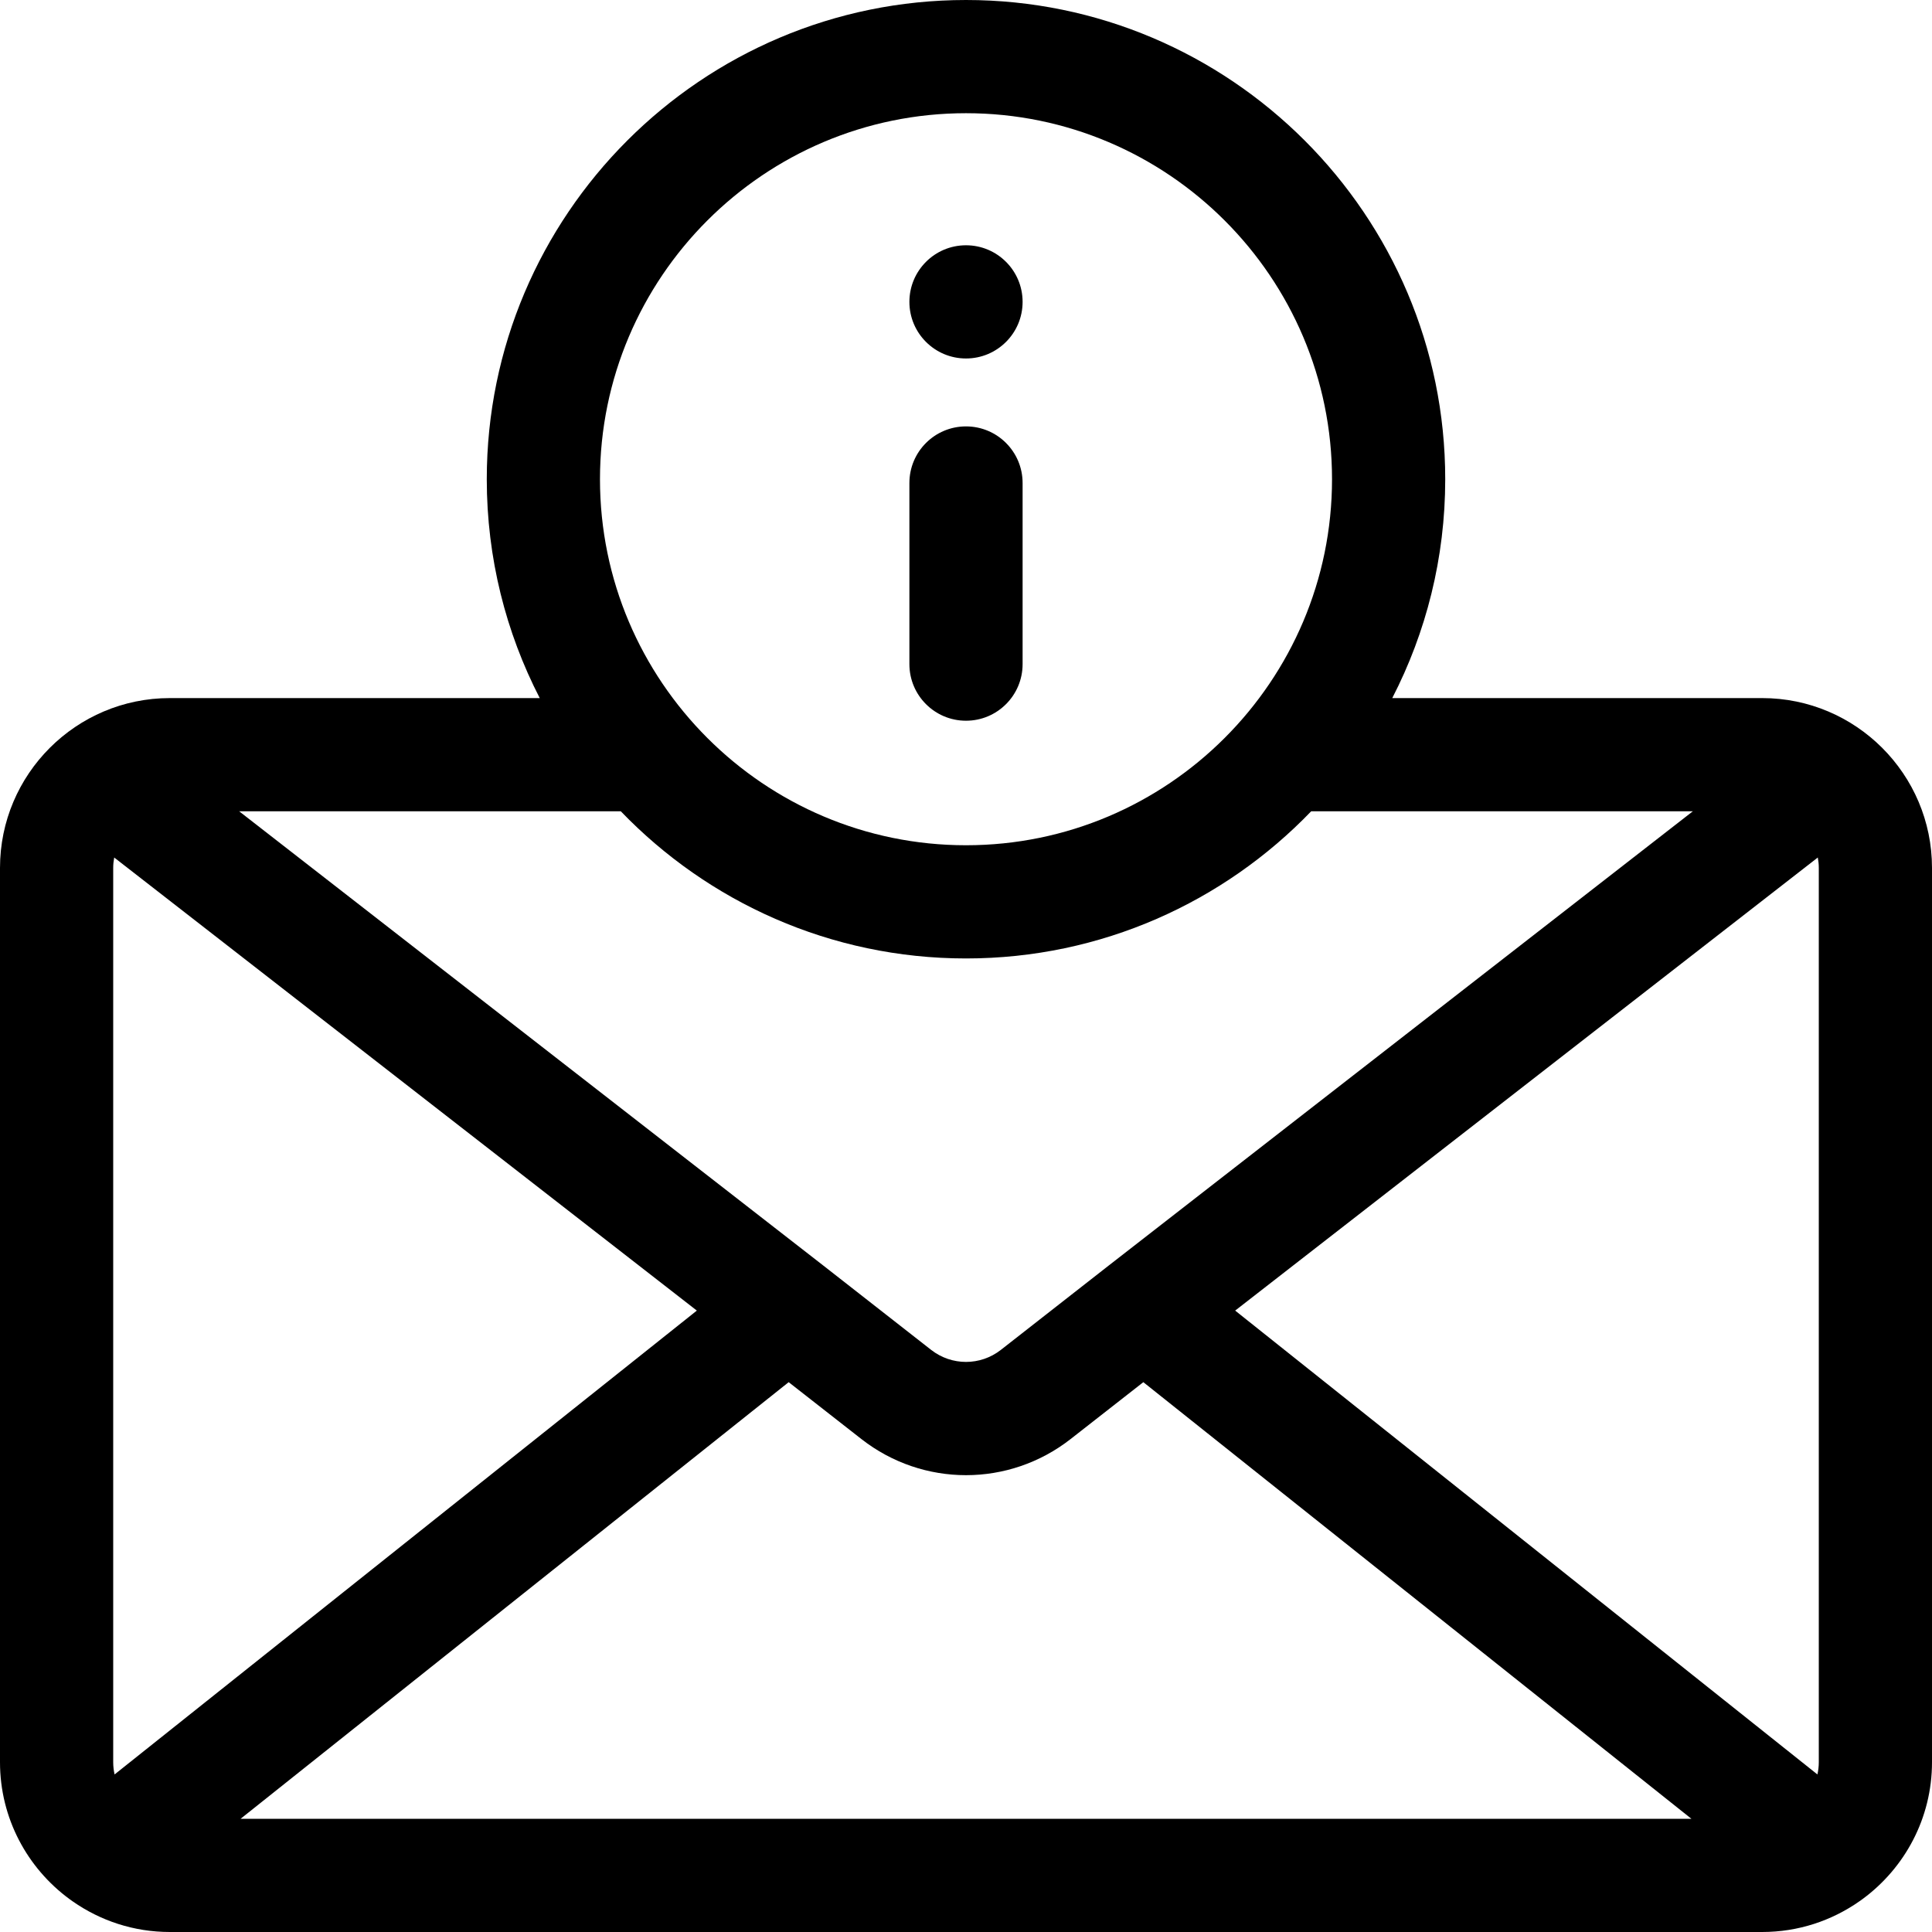
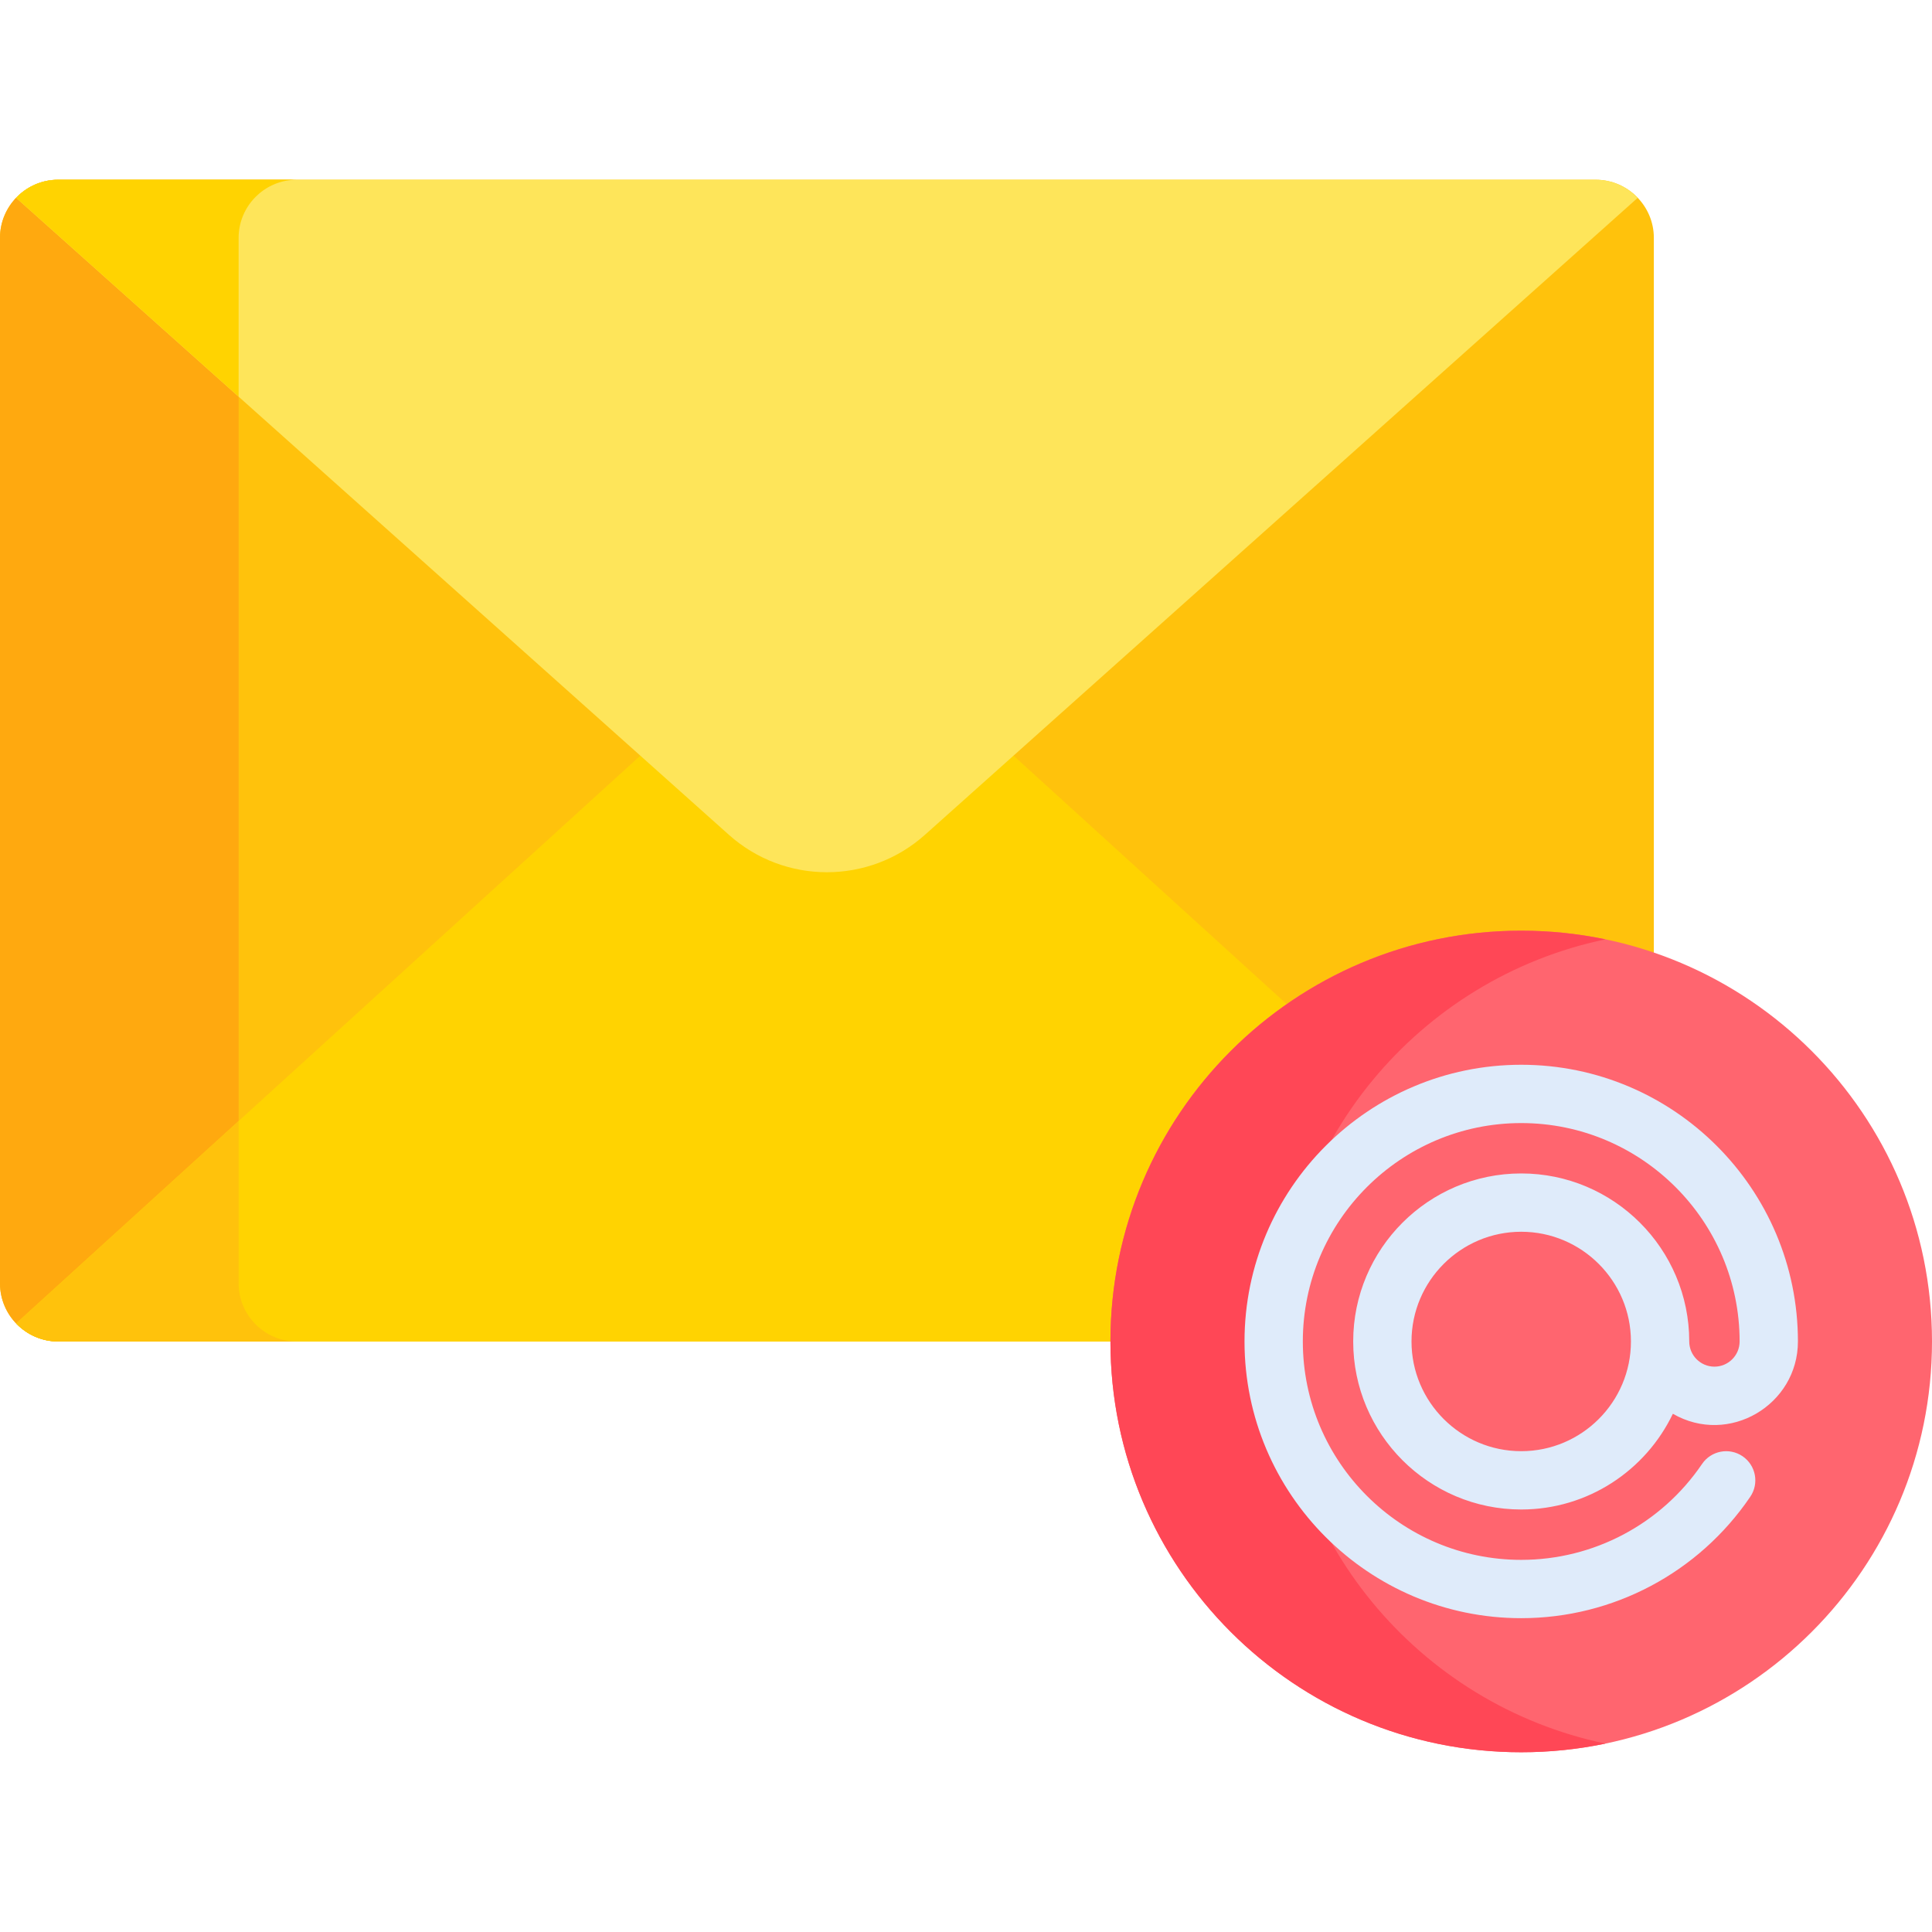
<svg xmlns="http://www.w3.org/2000/svg" id="Capa_1" enable-background="new 0 0 512 512" height="512" viewBox="0 0 512 512" width="512">
  <g>
-     <path d="m467 185h-98.037c8.968-17.396 14.037-37.117 14.037-58 0-70.028-56.972-127-127-127s-127 56.972-127 127c0 20.883 5.069 40.604 14.037 58h-98.037c-24.813 0-45 20.187-45 45v237c0 14.867 7.252 28.068 18.399 36.266.285.227.585.425.883.628 7.296 5.102 16.16 8.106 25.718 8.106h422c9.555 0 18.417-3.002 25.712-8.101.3-.205.603-.405.89-.633 11.146-8.199 18.398-21.399 18.398-36.266v-237c0-24.813-20.187-45-45-45zm-437 282v-237c0-.94.098-1.857.264-2.75l154.404 120.072-154.304 122.924c-.232-1.046-.364-2.13-.364-3.246zm179.006-100.71 19.273 15.073c8.161 6.382 17.941 9.573 27.722 9.573s19.561-3.191 27.722-9.573l19.272-15.073 145.248 115.71h-384.486zm118.326-18.968 154.404-120.072c.166.893.264 1.81.264 2.75v237c0 1.116-.132 2.2-.364 3.246zm-71.332-317.322c53.486 0 97 43.514 97 97s-43.514 97-97 97-97-43.514-97-97 43.514-97 97-97zm0 224c35.897 0 68.359-14.974 91.479-39h101.14l-154.78 120.365-28.598 22.366c-5.441 4.256-13.041 4.255-18.482 0l-28.631-22.392-154.748-120.339h101.14c23.121 24.026 55.583 39 91.48 39z" />
-     <path d="m256 191c8.284 0 15-6.716 15-15v-48c0-8.284-6.716-15-15-15s-15 6.716-15 15v48c0 8.284 6.716 15 15 15z" />
-     <circle cx="256" cy="80.001" r="15" />
+     <path d="m406.972 254.307c10.906 0 21.424 1.663 31.314 4.748v-196.025c0-8.467-6.927-15.394-15.394-15.394h-407.498c-8.467 0-15.394 6.927-15.394 15.394v277.079c0 8.467 6.927 15.394 15.394 15.394h286.626c2.018-56.229 48.23-101.196 104.952-101.196z" fill="#ffc20c" />
+     <path d="m63.236 340.109v-277.079c0-8.467 6.927-15.394 15.394-15.394h-63.236c-8.467 0-15.394 6.928-15.394 15.394v277.079c0 8.467 6.927 15.394 15.394 15.394h63.236c-8.467 0-15.394-6.927-15.394-15.394z" fill="#ffa90f" />
+     <path d="m347.958 272.446-80.834-73.522-22.006 19.666c-14.793 13.221-37.158 13.221-51.952 0l-22.006-19.666-166.882 151.788c2.808 2.942 6.753 4.791 11.116 4.791h286.626c1.24-34.54 19.152-64.829 45.938-83.057z" fill="#ffd301" />
+     <path d="m78.63 355.503c-8.467 0-15.394-6.927-15.394-15.394v-43.022l-58.958 53.625c2.801 2.934 6.718 4.764 11.039 4.787.026 0 .052.004.078.004z" fill="#ffc20c" />
+     <path d="m422.891 47.636h-407.497c-4.363 0-8.308 1.849-11.117 4.791l188.889 168.809c14.793 13.221 37.158 13.221 51.951 0l188.89-168.809c-2.807-2.942-6.752-4.791-11.116-4.791z" fill="#fee55a" />
+     <path d="m63.236 63.03c0-8.467 6.927-15.394 15.394-15.394h-63.236c-4.363 0-8.309 1.849-11.116 4.791l58.958 52.691z" fill="#ffd301" />
+     <circle cx="403.139" cy="355.503" fill="#ff656f" r="108.861" />
+     <path d="m338.919 355.503c0-52.472 37.125-96.268 86.54-106.566-7.205-1.502-14.67-2.295-22.321-2.295-60.122 0-108.861 48.738-108.861 108.861s48.739 108.861 108.861 108.861c7.651 0 15.116-.793 22.321-2.294-49.414-10.299-86.54-54.095-86.54-106.567z" fill="#ff4756" />
+     <path d="m454.342 362.177c-3.681 0-6.675-2.994-6.675-6.674 0-24.553-19.975-44.528-44.528-44.528s-44.528 19.975-44.528 44.528 19.975 44.528 44.528 44.528c17.696 0 33.011-10.378 40.187-25.366 14.83 8.56 33.143-2.351 33.143-19.162 0-40.434-32.896-73.33-73.33-73.33s-73.33 32.896-73.33 73.33 32.896 73.33 73.33 73.33c24.329 0 47.023-12.032 60.707-32.185 2.397-3.53 1.478-8.335-2.052-10.732-3.531-2.396-8.335-1.478-10.732 2.052-10.804 15.912-28.718 25.412-47.922 25.412-31.913 0-57.877-25.964-57.877-57.877s25.964-57.877 57.877-57.877 57.877 25.964 57.877 57.877c-.001 3.681-2.995 6.674-6.675 6.674zm-51.203 22.401c-16.032 0-29.075-13.043-29.075-29.075s13.043-29.075 29.075-29.075 29.075 13.043 29.075 29.075-13.043 29.075-29.075 29.075z" fill="#dfebfa" />
  </g>
</svg>
